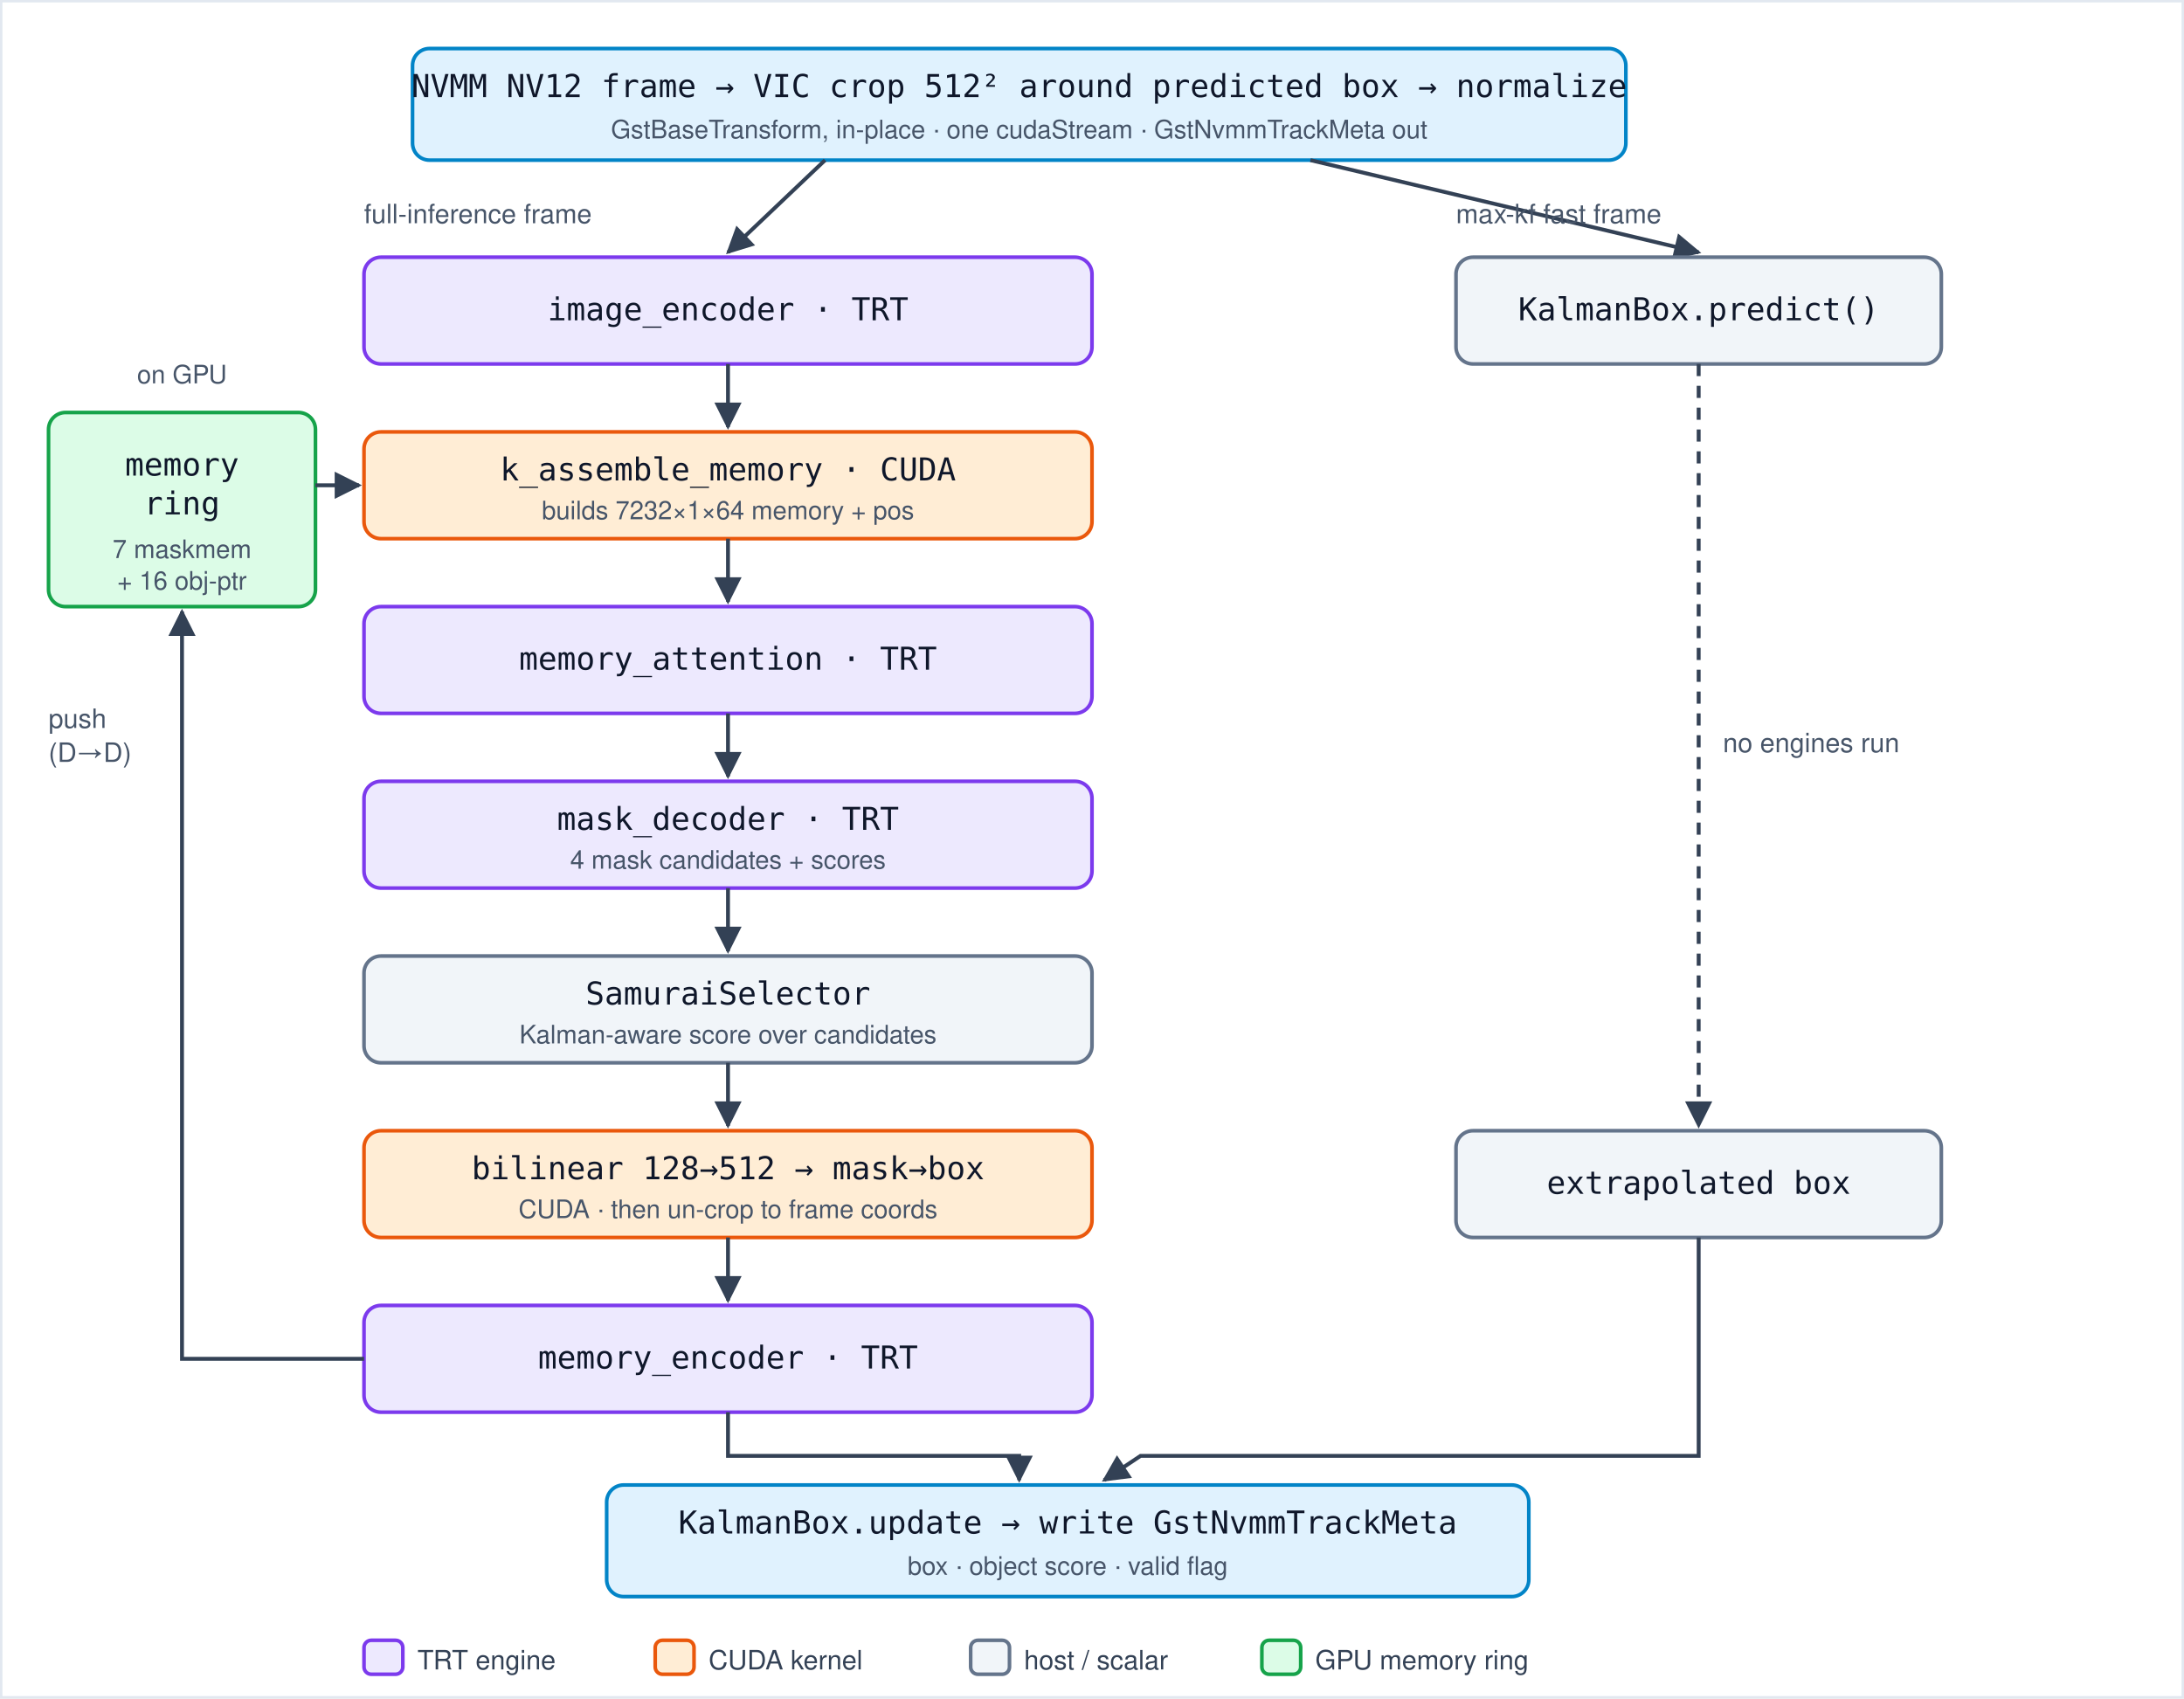
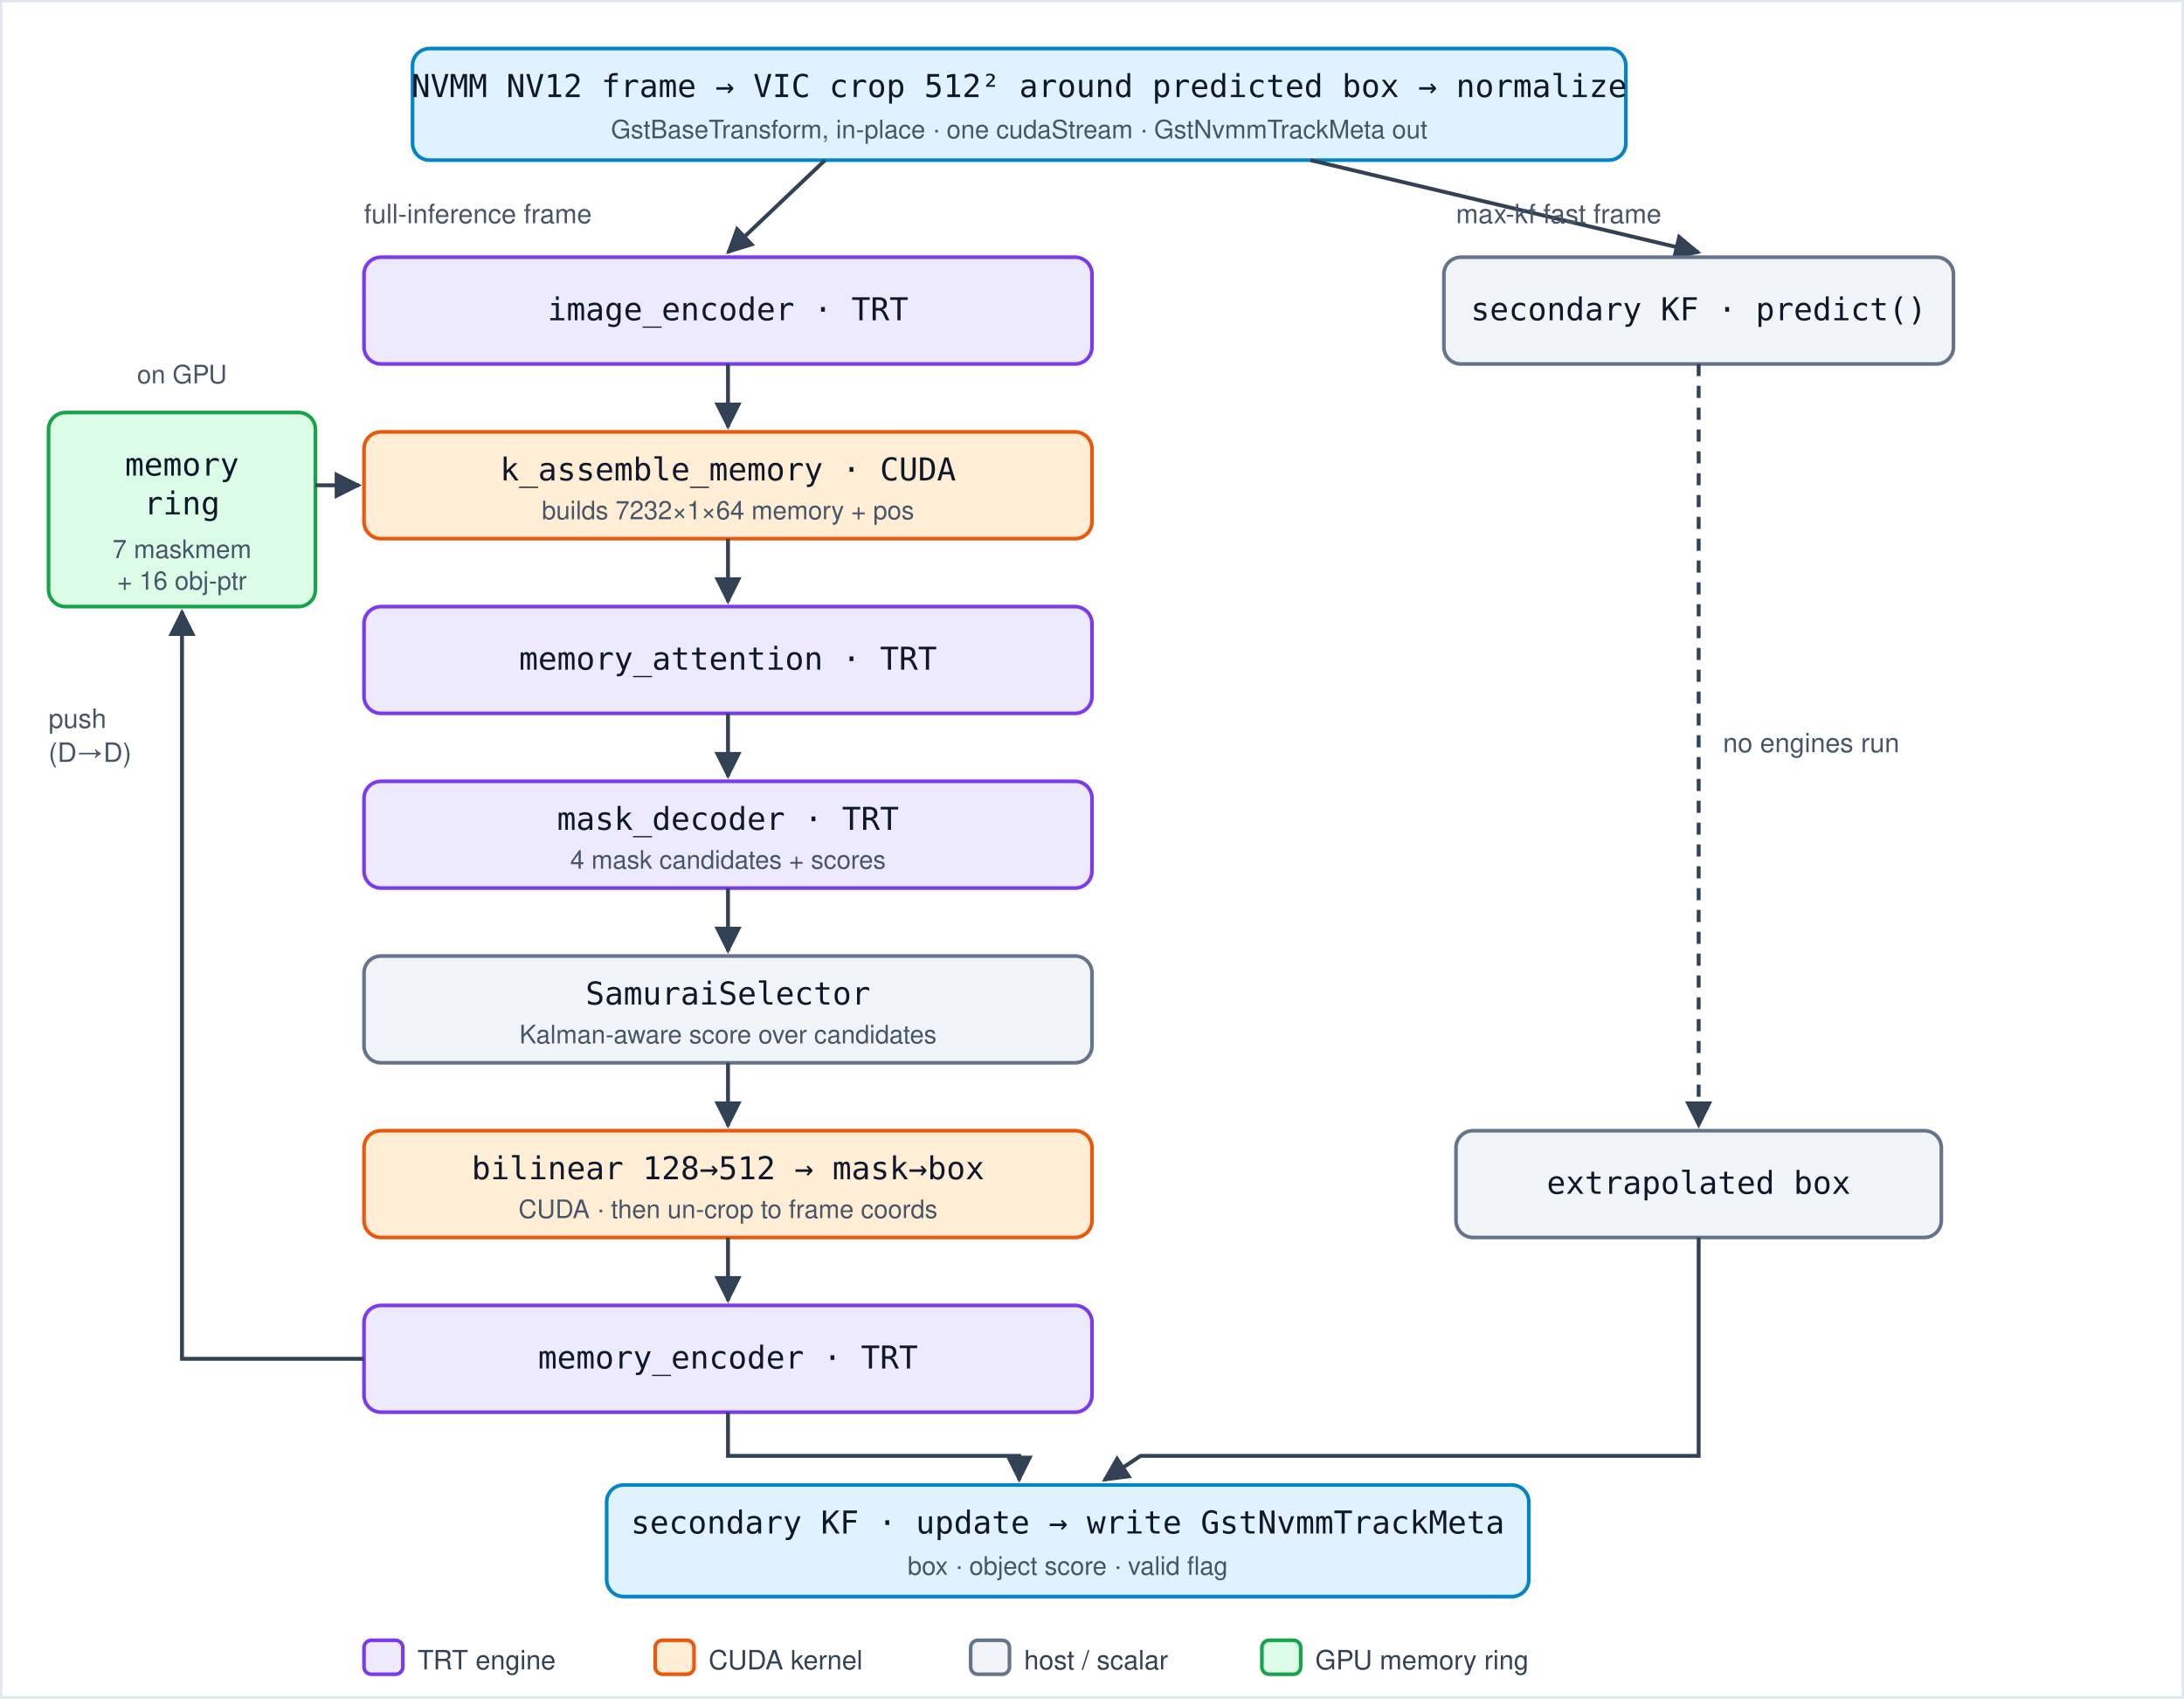
<svg xmlns="http://www.w3.org/2000/svg" viewBox="0 0 900 700" font-family="Segoe UI, Helvetica, Arial, sans-serif">
  <defs>
    <marker id="a" viewBox="0 0 10 10" refX="9" refY="5" markerWidth="7" markerHeight="7" orient="auto-start-reverse">
      <path d="M0,0 L10,5 L0,10 z" fill="#334155" />
    </marker>
    <style>
      .trt  { fill:#ede9fe; stroke:#7c3aed; stroke-width:1.5; }
      .cuda { fill:#ffedd5; stroke:#ea580c; stroke-width:1.5; }
      .host { fill:#f1f5f9; stroke:#64748b; stroke-width:1.5; }
      .ring { fill:#dcfce7; stroke:#16a34a; stroke-width:1.5; }
      .io   { fill:#e0f2fe; stroke:#0284c7; stroke-width:1.5; }
      .name { font-family:ui-monospace,Menlo,Consolas,monospace; font-size:13px; fill:#0f172a; }
      .sub  { font-size:10.5px; fill:#475569; }
      .edge { stroke:#334155; stroke-width:1.6; fill:none; }
      .lbl  { font-size:11px; fill:#475569; }
      .leg  { font-size:11px; fill:#334155; }
    </style>
  </defs>
  <rect x="0.5" y="0.5" width="899" height="699" fill="#ffffff" stroke="#e2e8f0" />
  <rect class="io" x="170" y="20" width="500" height="46" rx="7" />
  <text class="name" x="420" y="40" text-anchor="middle">NVMM NV12 frame → VIC crop 512² around predicted box → normalize</text>
  <text class="sub" x="420" y="57" text-anchor="middle">GstBaseTransform, in-place · one cudaStream · GstNvmmTrackMeta out</text>
  <path class="edge" marker-end="url(#a)" d="M340,66 L300,104" />
  <path class="edge" marker-end="url(#a)" d="M540,66 L700,104" />
  <text class="lbl" x="150" y="92">full-inference frame</text>
  <text class="lbl" x="600" y="92">max-kf fast frame</text>
  <rect class="trt" x="150" y="106" width="300" height="44" rx="7" />
  <text class="name" x="300" y="132" text-anchor="middle">image_encoder  ·  TRT</text>
  <rect class="cuda" x="150" y="178" width="300" height="44" rx="7" />
  <text class="name" x="300" y="198" text-anchor="middle">k_assemble_memory  ·  CUDA</text>
  <text class="sub" x="300" y="214" text-anchor="middle">builds 7232×1×64 memory + pos</text>
  <rect class="trt" x="150" y="250" width="300" height="44" rx="7" />
  <text class="name" x="300" y="276" text-anchor="middle">memory_attention  ·  TRT</text>
  <rect class="trt" x="150" y="322" width="300" height="44" rx="7" />
  <text class="name" x="300" y="342" text-anchor="middle">mask_decoder  ·  TRT</text>
  <text class="sub" x="300" y="358" text-anchor="middle">4 mask candidates + scores</text>
  <rect class="host" x="150" y="394" width="300" height="44" rx="7" />
  <text class="name" x="300" y="414" text-anchor="middle">SamuraiSelector</text>
  <text class="sub" x="300" y="430" text-anchor="middle">Kalman-aware score over candidates</text>
  <rect class="cuda" x="150" y="466" width="300" height="44" rx="7" />
  <text class="name" x="300" y="486" text-anchor="middle">bilinear 128→512 → mask→box</text>
  <text class="sub" x="300" y="502" text-anchor="middle">CUDA · then un-crop to frame coords</text>
  <rect class="trt" x="150" y="538" width="300" height="44" rx="7" />
  <text class="name" x="300" y="564" text-anchor="middle">memory_encoder  ·  TRT</text>
  <path class="edge" marker-end="url(#a)" d="M300,150 L300,176" />
  <path class="edge" marker-end="url(#a)" d="M300,222 L300,248" />
  <path class="edge" marker-end="url(#a)" d="M300,294 L300,320" />
  <path class="edge" marker-end="url(#a)" d="M300,366 L300,392" />
  <path class="edge" marker-end="url(#a)" d="M300,438 L300,464" />
  <path class="edge" marker-end="url(#a)" d="M300,510 L300,536" />
  <rect class="ring" x="20" y="170" width="110" height="80" rx="7" />
  <text class="name" x="75" y="196" text-anchor="middle" font-size="12">memory</text>
  <text class="name" x="75" y="212" text-anchor="middle" font-size="12">ring</text>
  <text class="sub" x="75" y="230" text-anchor="middle">7 maskmem</text>
  <text class="sub" x="75" y="243" text-anchor="middle">+ 16 obj-ptr</text>
  <text class="sub" x="75" y="158" text-anchor="middle">on GPU</text>
  <path class="edge" marker-end="url(#a)" d="M130,200 L148,200" />
  <path class="edge" marker-end="url(#a)" d="M150,560 L75,560 L75,252" />
  <text class="lbl" x="20" y="300">push</text>
  <text class="lbl" x="20" y="314">(D→D)</text>
-   <rect class="host" x="600" y="106" width="200" height="44" rx="7" />
-   <text class="name" x="700" y="132" text-anchor="middle">KalmanBox.predict()</text>
+   <rect class="host" x="595" y="106" width="210" height="44" rx="7" />
+   <text class="name" x="700" y="132" text-anchor="middle">secondary KF · predict()</text>
  <rect class="host" x="600" y="466" width="200" height="44" rx="7" />
  <text class="name" x="700" y="492" text-anchor="middle">extrapolated box</text>
  <path class="edge" stroke-dasharray="5 4" marker-end="url(#a)" d="M700,150 L700,464" />
  <text class="lbl" x="710" y="310">no engines run</text>
  <rect class="io" x="250" y="612" width="380" height="46" rx="7" />
-   <text class="name" x="440" y="632" text-anchor="middle">KalmanBox.update → write GstNvmmTrackMeta</text>
+   <text class="name" x="440" y="632" text-anchor="middle">secondary KF · update → write GstNvmmTrackMeta</text>
  <text class="sub" x="440" y="649" text-anchor="middle">box · object score · valid flag</text>
  <path class="edge" marker-end="url(#a)" d="M300,582 L300,600 L420,600 L420,610" />
  <path class="edge" marker-end="url(#a)" d="M700,510 L700,600 L470,600 L455,610" />
  <rect class="trt" x="150" y="676" width="16" height="14" rx="3" />
  <text class="leg" x="172" y="688">TRT engine</text>
  <rect class="cuda" x="270" y="676" width="16" height="14" rx="3" />
  <text class="leg" x="292" y="688">CUDA kernel</text>
  <rect class="host" x="400" y="676" width="16" height="14" rx="3" />
  <text class="leg" x="422" y="688">host / scalar</text>
  <rect class="ring" x="520" y="676" width="16" height="14" rx="3" />
  <text class="leg" x="542" y="688">GPU memory ring</text>
</svg>
